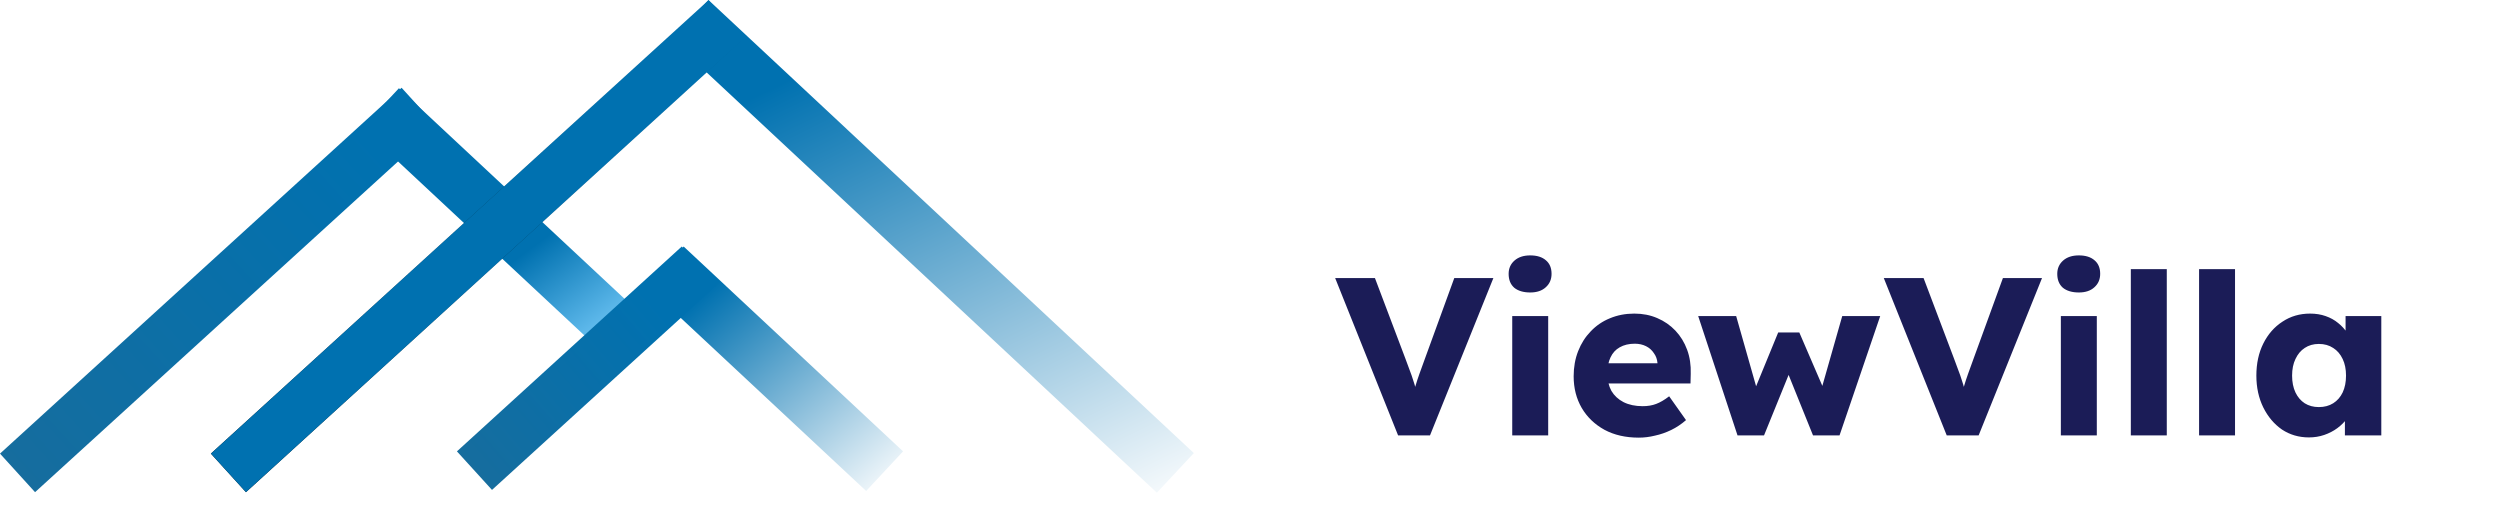
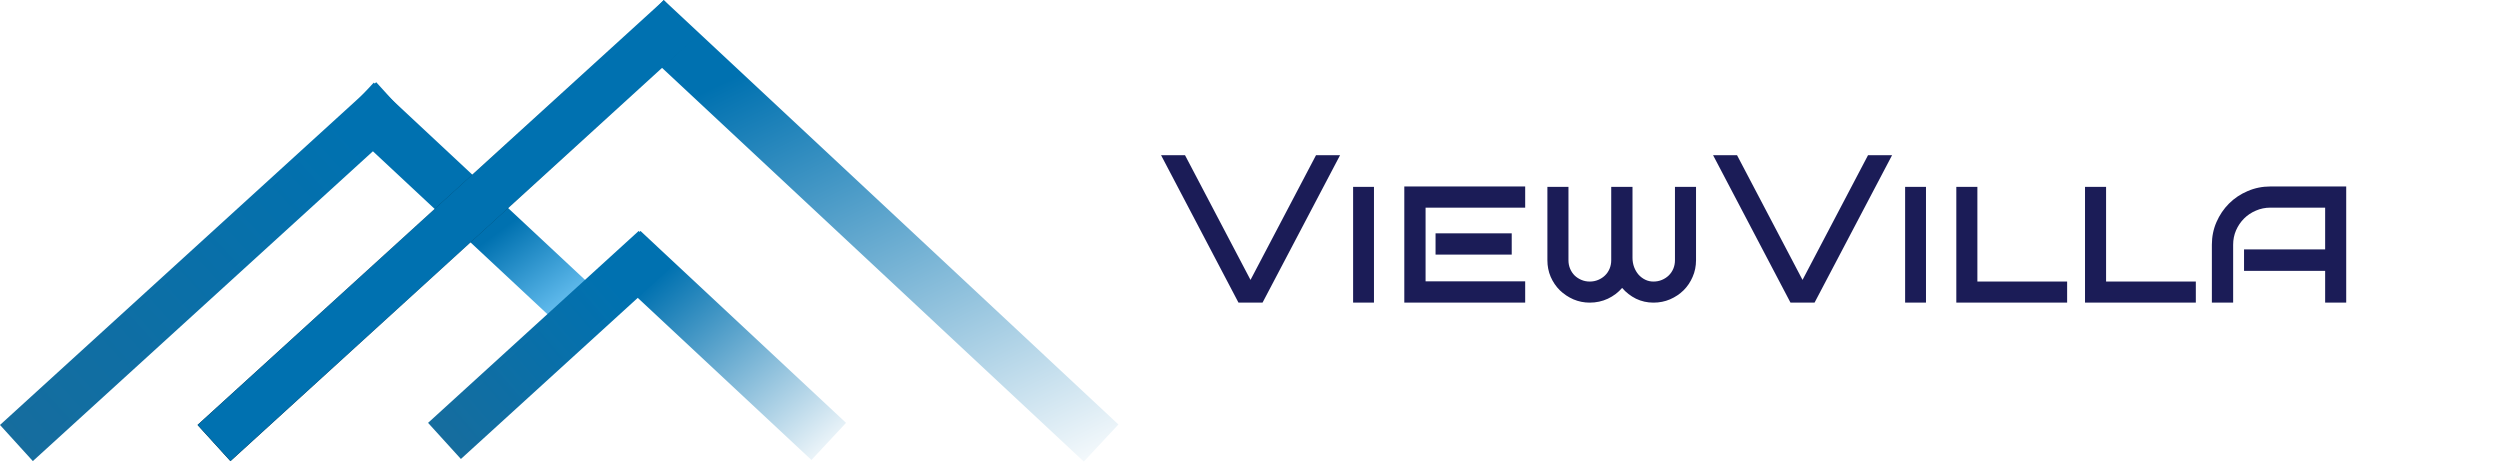
- <svg xmlns="http://www.w3.org/2000/svg" width="178" height="36" viewBox="0 0 178 36" fill="none">
-   <path d="M99.544 31L95.064 19.8H97.896L100.056 25.512C100.184 25.843 100.291 26.131 100.376 26.376C100.472 26.621 100.552 26.851 100.616 27.064C100.691 27.277 100.755 27.496 100.808 27.72C100.872 27.933 100.941 28.179 101.016 28.456H100.52C100.605 28.093 100.691 27.773 100.776 27.496C100.861 27.208 100.957 26.915 101.064 26.616C101.171 26.307 101.304 25.939 101.464 25.512L103.544 19.8H106.328L101.816 31H99.544ZM107.671 31V22.504H110.231V31H107.671ZM108.951 20.824C108.471 20.824 108.092 20.712 107.815 20.488C107.548 20.253 107.415 19.923 107.415 19.496C107.415 19.112 107.553 18.797 107.831 18.552C108.108 18.307 108.481 18.184 108.951 18.184C109.431 18.184 109.804 18.301 110.071 18.536C110.337 18.76 110.471 19.08 110.471 19.496C110.471 19.891 110.332 20.211 110.055 20.456C109.788 20.701 109.42 20.824 108.951 20.824ZM116.684 31.16C115.745 31.16 114.929 30.973 114.236 30.6C113.543 30.216 113.004 29.699 112.62 29.048C112.236 28.387 112.044 27.635 112.044 26.792C112.044 26.141 112.151 25.544 112.364 25C112.577 24.456 112.876 23.987 113.26 23.592C113.644 23.187 114.097 22.877 114.62 22.664C115.153 22.44 115.735 22.328 116.364 22.328C116.961 22.328 117.505 22.435 117.996 22.648C118.497 22.861 118.929 23.16 119.292 23.544C119.655 23.928 119.932 24.381 120.124 24.904C120.316 25.427 120.401 25.997 120.38 26.616L120.364 27.304H113.596L113.228 25.864H118.284L118.012 26.168V25.848C117.991 25.581 117.905 25.347 117.756 25.144C117.617 24.931 117.431 24.765 117.196 24.648C116.961 24.531 116.695 24.472 116.396 24.472C115.98 24.472 115.623 24.557 115.324 24.728C115.036 24.888 114.817 25.128 114.668 25.448C114.519 25.757 114.444 26.141 114.444 26.6C114.444 27.069 114.54 27.48 114.732 27.832C114.935 28.173 115.223 28.44 115.596 28.632C115.98 28.824 116.433 28.92 116.956 28.92C117.319 28.92 117.639 28.867 117.916 28.76C118.204 28.653 118.513 28.472 118.844 28.216L120.044 29.912C119.713 30.2 119.361 30.435 118.988 30.616C118.615 30.797 118.231 30.931 117.836 31.016C117.452 31.112 117.068 31.16 116.684 31.16ZM123.711 31L120.911 22.504H123.615L125.183 28.024L124.847 27.96L126.607 23.672H128.111L129.967 27.976L129.599 28.008L131.167 22.504H133.871L130.975 31H129.087L127.247 26.44L127.439 26.472L125.599 31H123.711ZM138.607 31L134.127 19.8H136.959L139.119 25.512C139.247 25.843 139.353 26.131 139.439 26.376C139.535 26.621 139.615 26.851 139.679 27.064C139.753 27.277 139.817 27.496 139.871 27.72C139.935 27.933 140.004 28.179 140.079 28.456H139.583C139.668 28.093 139.753 27.773 139.839 27.496C139.924 27.208 140.02 26.915 140.127 26.616C140.233 26.307 140.367 25.939 140.527 25.512L142.607 19.8H145.391L140.879 31H138.607ZM146.733 31V22.504H149.293V31H146.733ZM148.013 20.824C147.533 20.824 147.154 20.712 146.877 20.488C146.61 20.253 146.477 19.923 146.477 19.496C146.477 19.112 146.616 18.797 146.893 18.552C147.17 18.307 147.544 18.184 148.013 18.184C148.493 18.184 148.866 18.301 149.133 18.536C149.4 18.76 149.533 19.08 149.533 19.496C149.533 19.891 149.394 20.211 149.117 20.456C148.85 20.701 148.482 20.824 148.013 20.824ZM151.715 31V19.16H154.275V31H151.715ZM156.574 31V19.16H159.134V31H156.574ZM164.397 31.144C163.682 31.144 163.042 30.957 162.477 30.584C161.922 30.2 161.48 29.677 161.149 29.016C160.818 28.344 160.653 27.587 160.653 26.744C160.653 25.88 160.818 25.117 161.149 24.456C161.48 23.795 161.933 23.277 162.509 22.904C163.085 22.52 163.741 22.328 164.477 22.328C164.882 22.328 165.25 22.387 165.581 22.504C165.922 22.621 166.221 22.787 166.477 23C166.733 23.203 166.952 23.443 167.133 23.72C167.314 23.987 167.448 24.275 167.533 24.584L167.005 24.52V22.504H169.549V31H166.957V28.952L167.533 28.936C167.448 29.235 167.309 29.517 167.117 29.784C166.925 30.051 166.69 30.285 166.413 30.488C166.136 30.691 165.826 30.851 165.485 30.968C165.144 31.085 164.781 31.144 164.397 31.144ZM165.101 28.984C165.496 28.984 165.837 28.893 166.125 28.712C166.413 28.531 166.637 28.275 166.797 27.944C166.957 27.603 167.037 27.203 167.037 26.744C167.037 26.285 166.957 25.891 166.797 25.56C166.637 25.219 166.413 24.957 166.125 24.776C165.837 24.584 165.496 24.488 165.101 24.488C164.717 24.488 164.381 24.584 164.093 24.776C163.816 24.957 163.597 25.219 163.437 25.56C163.277 25.891 163.197 26.285 163.197 26.744C163.197 27.203 163.277 27.603 163.437 27.944C163.597 28.275 163.816 28.531 164.093 28.712C164.381 28.893 164.717 28.984 165.101 28.984Z" fill="#1B1C57" />
-   <path d="M47.813 2.822L50.442 4.55259e-05L85 32.26L82.371 35.081L47.813 2.822Z" fill="url(#paint0_linear_1002_70)" />
-   <path d="M46.047 20.375L48.676 17.553L64.299 32.138L61.671 34.959L46.047 20.375Z" fill="url(#paint1_linear_1002_70)" />
-   <path d="M25.776 9.103L28.405 6.281L45.287 22.041L42.658 24.862L25.776 9.103Z" fill="url(#paint2_linear_1002_70)" />
-   <path d="M15.016 32.297L50.446 0.017L52.943 2.763L17.512 35.043L15.016 32.297Z" fill="url(#paint3_linear_1002_70)" />
-   <path d="M15.016 32.297L50.446 0.017L52.943 2.763L17.512 35.043L15.016 32.297Z" fill="url(#paint4_linear_1002_70)" />
-   <path d="M0 32.297L28.592 6.248L31.088 8.994L2.496 35.043L0 32.297Z" fill="url(#paint5_linear_1002_70)" />
-   <path d="M32.533 32.137L48.54 17.553L51.037 20.299L35.03 34.882L32.533 32.137Z" fill="url(#paint6_linear_1002_70)" />
+ <svg xmlns="http://www.w3.org/2000/svg" width="190" height="36" viewBox="0 0 190 36" fill="none">
+   <path d="M101.844 11.797L95.953 23H94.125L88.242 11.797H90.062L95.039 21.273L100.016 11.797H101.844ZM104.422 23H102.836V14.203H104.422V23ZM115.914 23H106.727V14.172H115.914V15.781H108.344V21.383H115.914V23ZM114.891 19.352H109.102V17.734H114.891V19.352ZM128.898 19.781C128.898 20.229 128.812 20.648 128.641 21.039C128.474 21.43 128.245 21.771 127.953 22.062C127.661 22.349 127.318 22.578 126.922 22.75C126.531 22.917 126.112 23 125.664 23C125.19 23 124.747 22.901 124.336 22.703C123.93 22.5 123.578 22.227 123.281 21.883C122.984 22.227 122.622 22.5 122.195 22.703C121.768 22.901 121.31 23 120.82 23C120.383 23 119.969 22.917 119.578 22.75C119.188 22.578 118.844 22.349 118.547 22.062C118.255 21.771 118.023 21.43 117.852 21.039C117.685 20.648 117.602 20.229 117.602 19.781V14.203H119.203V19.781C119.203 20.01 119.245 20.224 119.328 20.422C119.411 20.62 119.526 20.792 119.672 20.938C119.818 21.078 119.99 21.19 120.188 21.273C120.385 21.357 120.596 21.398 120.82 21.398C121.049 21.398 121.263 21.357 121.461 21.273C121.659 21.19 121.831 21.078 121.977 20.938C122.128 20.792 122.245 20.62 122.328 20.422C122.411 20.224 122.453 20.01 122.453 19.781V14.203H124.07V19.594C124.07 19.844 124.112 20.081 124.195 20.305C124.279 20.523 124.391 20.713 124.531 20.875C124.677 21.037 124.846 21.164 125.039 21.258C125.232 21.352 125.44 21.398 125.664 21.398C125.893 21.398 126.107 21.357 126.305 21.273C126.503 21.19 126.674 21.078 126.82 20.938C126.971 20.792 127.089 20.62 127.172 20.422C127.255 20.224 127.297 20.01 127.297 19.781V14.203H128.898V19.781ZM143.797 11.797L137.906 23H136.078L130.195 11.797H132.016L136.992 21.273L141.969 11.797H143.797ZM146.375 23H144.789V14.203H146.375V23ZM157.102 23H148.68V14.203H150.281V21.398H157.102V23ZM166.883 23H158.461V14.203H160.062V21.398H166.883V23ZM178.312 23H176.711V20.586H170.547V18.953H176.711V15.781H172.547C172.156 15.781 171.789 15.857 171.445 16.008C171.102 16.154 170.802 16.354 170.547 16.609C170.292 16.865 170.089 17.164 169.938 17.508C169.792 17.846 169.719 18.211 169.719 18.602V23H168.102V18.602C168.102 17.987 168.219 17.412 168.453 16.875C168.688 16.338 169.005 15.87 169.406 15.469C169.807 15.068 170.279 14.753 170.82 14.523C171.362 14.289 171.938 14.172 172.547 14.172H178.312V23Z" fill="#1B1C57" />
+   <path d="M47.813 2.822L50.442 4.55259e-05L85 32.26L82.371 35.081L47.813 2.822Z" fill="url(#paint0_linear_1102_74)" />
+   <path d="M46.047 20.375L48.675 17.553L64.299 32.138L61.67 34.959L46.047 20.375Z" fill="url(#paint1_linear_1102_74)" />
+   <path d="M25.776 9.103L28.405 6.281L45.287 22.041L42.658 24.862L25.776 9.103Z" fill="url(#paint2_linear_1102_74)" />
+   <path d="M15.015 32.297L50.446 0.017L52.943 2.763L17.512 35.043L15.015 32.297Z" fill="url(#paint3_linear_1102_74)" />
+   <path d="M15.015 32.297L50.446 0.017L52.943 2.763L17.512 35.043L15.015 32.297Z" fill="url(#paint4_linear_1102_74)" />
+   <path d="M0 32.297L28.592 6.248L31.088 8.994L2.496 35.043L0 32.297Z" fill="url(#paint5_linear_1102_74)" />
+   <path d="M32.533 32.137L48.54 17.553L51.036 20.299L35.029 34.882L32.533 32.137Z" fill="url(#paint6_linear_1102_74)" />
  <defs>
-     <linearGradient id="paint0_linear_1002_70" x1="84.805" y1="35.84" x2="67.358" y2="0.207" gradientUnits="userSpaceOnUse">
+     <linearGradient id="paint0_linear_1102_74" x1="84.804" y1="35.84" x2="67.358" y2="0.207" gradientUnits="userSpaceOnUse">
      <stop stop-color="white" />
      <stop offset="1" stop-color="#0071B0" />
    </linearGradient>
-     <linearGradient id="paint1_linear_1002_70" x1="65.191" y1="34.944" x2="51.797" y2="19.498" gradientUnits="userSpaceOnUse">
+     <linearGradient id="paint1_linear_1102_74" x1="65.191" y1="34.944" x2="51.797" y2="19.498" gradientUnits="userSpaceOnUse">
      <stop offset="0.038" stop-color="white" />
      <stop offset="1" stop-color="#0071B0" />
    </linearGradient>
-     <linearGradient id="paint2_linear_1002_70" x1="44.232" y1="24.819" x2="32.118" y2="8.412" gradientUnits="userSpaceOnUse">
+     <linearGradient id="paint2_linear_1102_74" x1="44.232" y1="24.819" x2="32.117" y2="8.412" gradientUnits="userSpaceOnUse">
      <stop stop-color="#7ED1FF" />
      <stop offset="0.469" stop-color="#0071B0" />
      <stop offset="1" stop-color="#0071B0" />
    </linearGradient>
-     <linearGradient id="paint3_linear_1002_70" x1="16.248" y1="33.853" x2="51.845" y2="1.272" gradientUnits="userSpaceOnUse">
+     <linearGradient id="paint3_linear_1102_74" x1="16.247" y1="33.853" x2="51.845" y2="1.272" gradientUnits="userSpaceOnUse">
      <stop />
      <stop offset="1" stop-opacity="0" />
    </linearGradient>
-     <linearGradient id="paint4_linear_1002_70" x1="30.656" y1="21.041" x2="43.552" y2="6.581" gradientUnits="userSpaceOnUse">
+     <linearGradient id="paint4_linear_1102_74" x1="30.656" y1="21.041" x2="43.552" y2="6.581" gradientUnits="userSpaceOnUse">
      <stop stop-color="#0071B0" />
      <stop offset="1" stop-color="#0071B0" />
    </linearGradient>
-     <linearGradient id="paint5_linear_1002_70" x1="1.251" y1="33.836" x2="26.926" y2="10.44" gradientUnits="userSpaceOnUse">
+     <linearGradient id="paint5_linear_1102_74" x1="1.251" y1="33.836" x2="26.926" y2="10.44" gradientUnits="userSpaceOnUse">
      <stop stop-color="#166D9E" />
      <stop offset="1" stop-color="#0071B0" />
    </linearGradient>
-     <linearGradient id="paint6_linear_1002_70" x1="33.82" y1="33.643" x2="47.16" y2="22.182" gradientUnits="userSpaceOnUse">
+     <linearGradient id="paint6_linear_1102_74" x1="33.82" y1="33.643" x2="47.159" y2="22.182" gradientUnits="userSpaceOnUse">
      <stop stop-color="#166D9E" />
      <stop offset="1" stop-color="#0071B0" />
    </linearGradient>
  </defs>
</svg>
